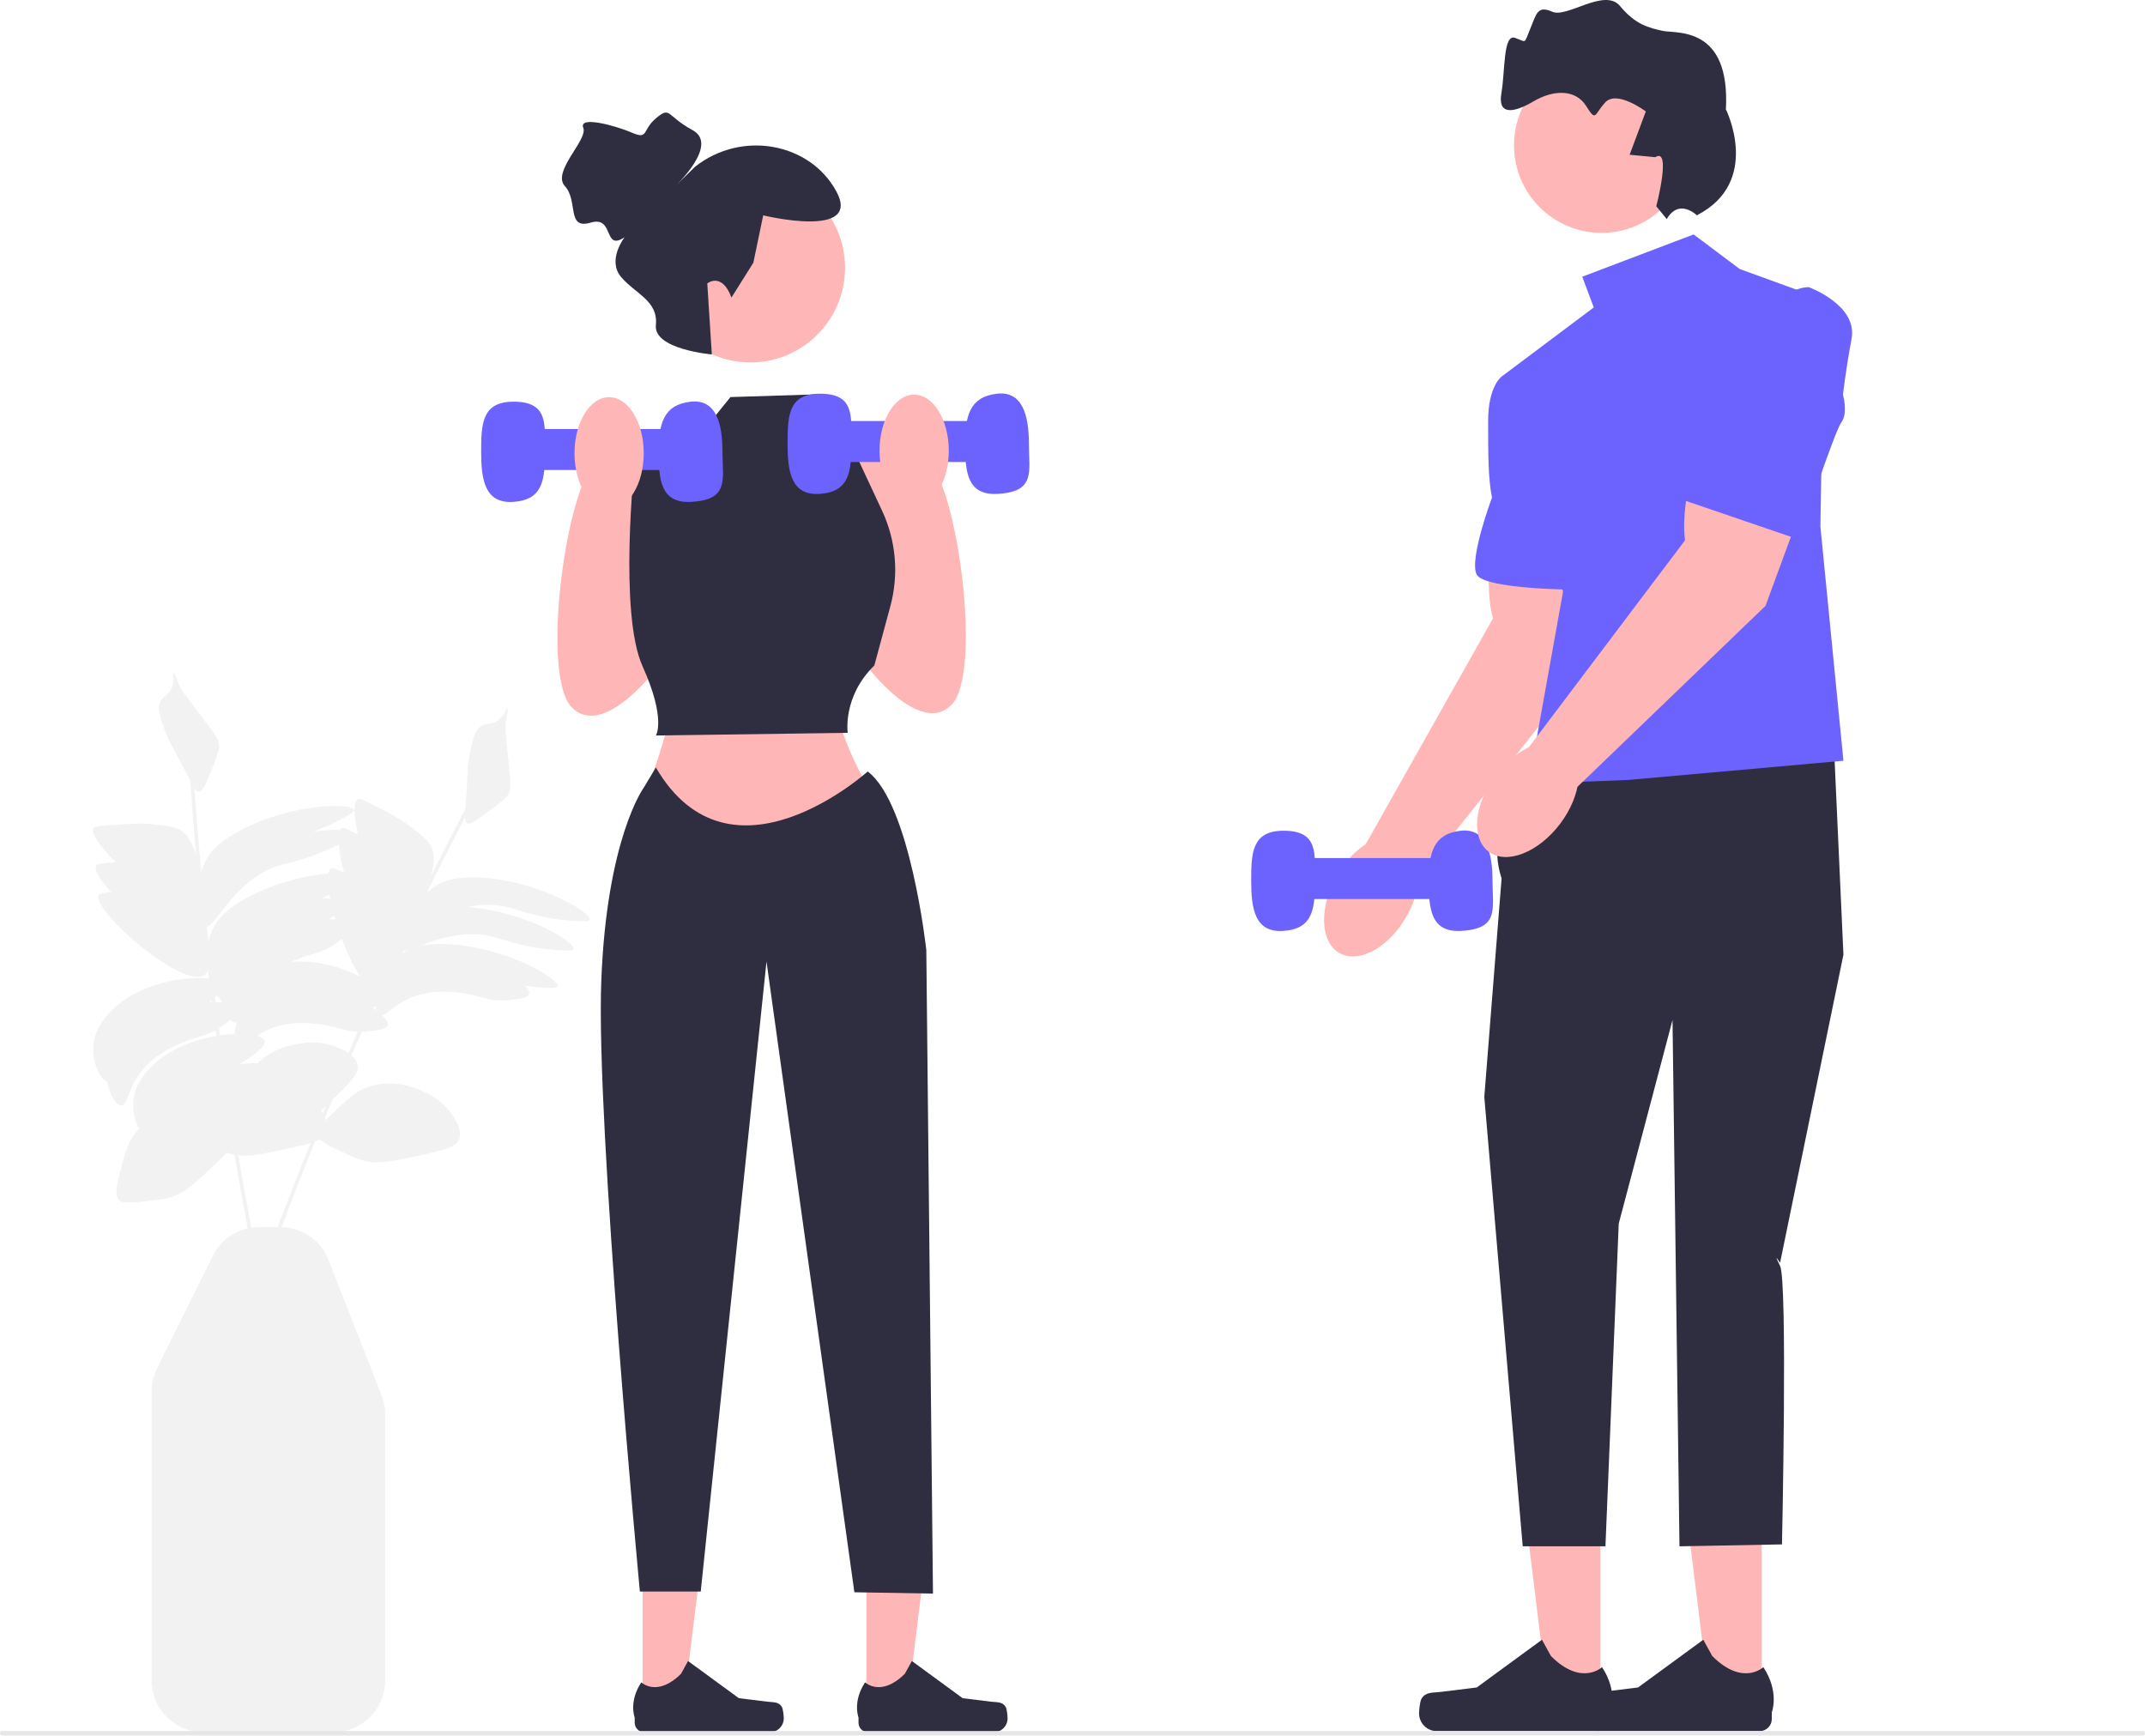
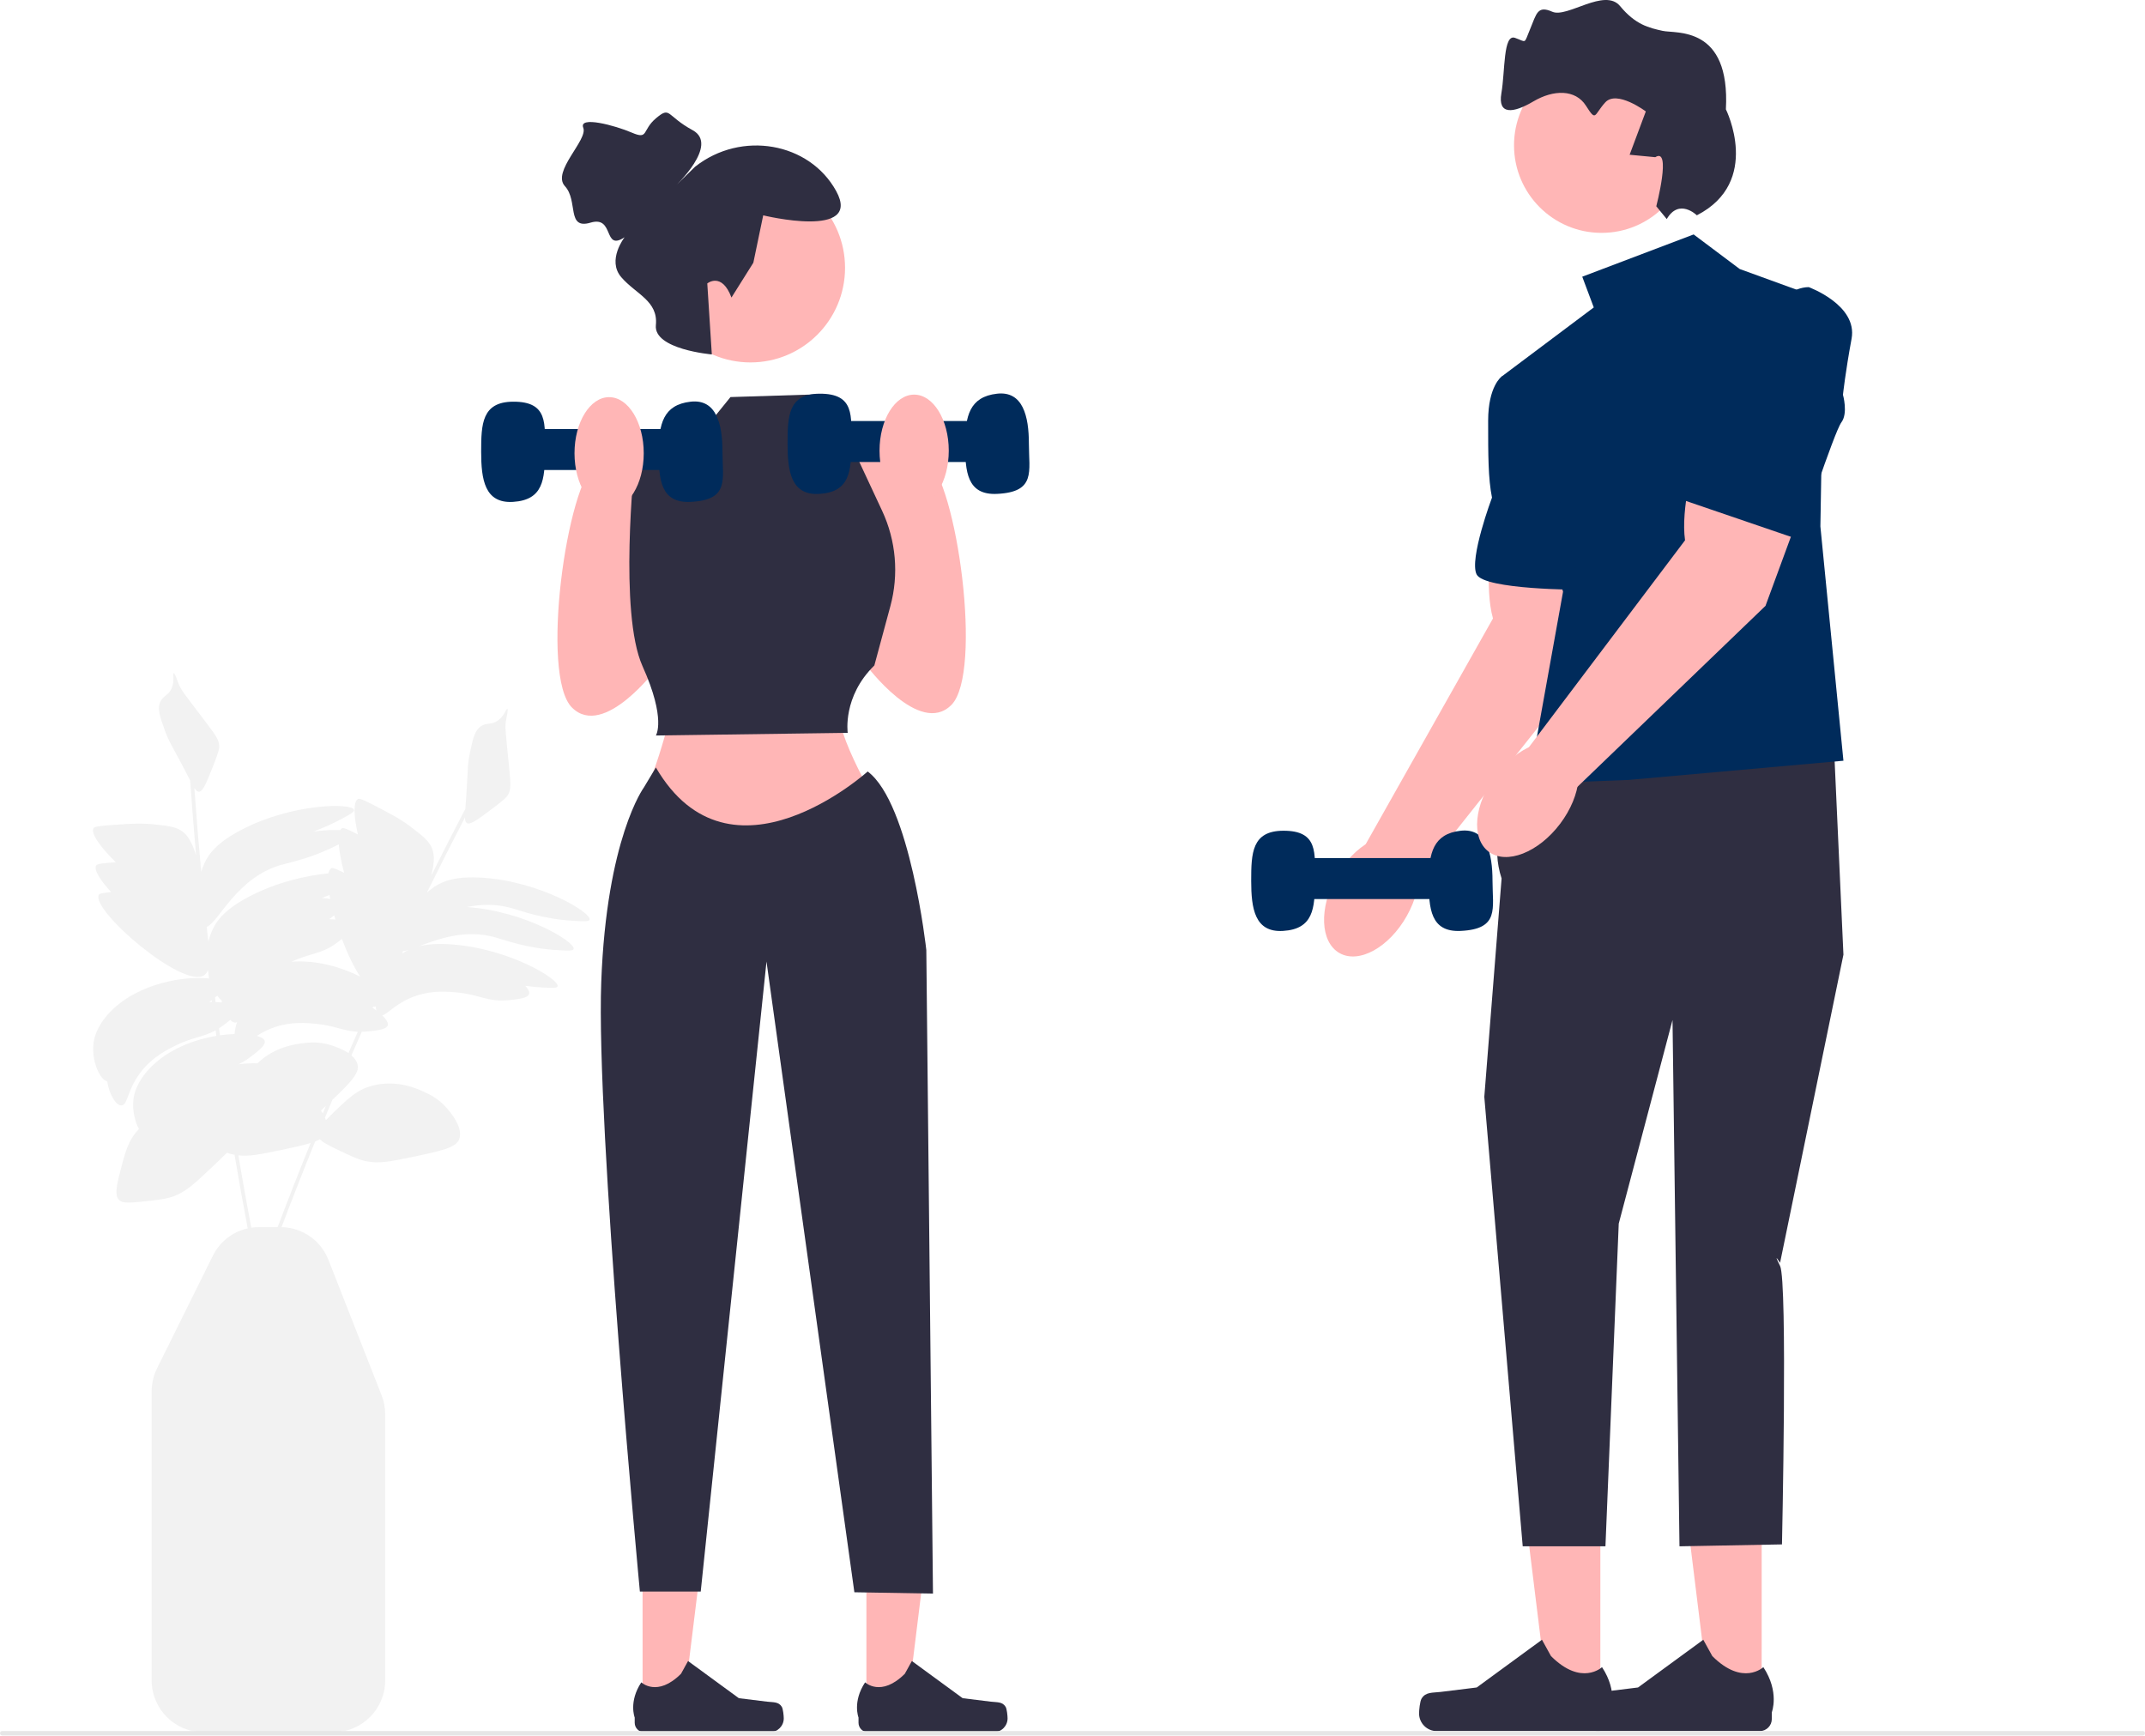
<svg xmlns="http://www.w3.org/2000/svg" width="805.04" height="651.247" viewBox="0 0 805.04 651.247">
  <path d="M181.203,329.372c-10.244-.689-15.015,1.305-18.096,3.336-.989,.652-1.965,1.415-2.887,2.241,4.656-9.446,9.425-18.851,14.285-28.189,.031,1.254,.254,1.848,.805,2.146,1.26,.68,4.2-1.498,10.028-5.88,4.43-3.332,4.996-4.176,5.326-4.755,1.158-2.035,1.06-3.711,.346-11.021-1.281-13.12-1.611-14.352-.99-17.45,.214-1.067,.798-3.638,.383-3.785-.426-.152-1.088,2.545-3.445,4.305-2.297,1.715-3.914,.829-6.001,1.933-2.698,1.427-3.441,4.728-4.558,10.041-.989,4.705-.737,6.369-1.326,15.234-.167,2.511-.326,4.465-.434,6.003-4.351,8.32-8.621,16.701-12.814,25.114,.057-.231,.11-.449,.156-.638,1.297-5.319,.865-7.774,.213-9.498-1.056-2.793-3.156-4.466-7.311-7.697-4.072-3.166-7.517-4.989-11.656-7.155-5.426-2.838-8.139-4.257-8.875-3.843-1.848,1.041-1.573,6.5-.03,13.33-3.514-1.813-5.38-2.662-5.97-2.33-.254,.143-.467,.373-.643,.675-2.627-.13-6.109,.02-10.093,.542,3.144-1.137,6.676-2.636,10.482-4.681,3.299-1.773,4.945-2.674,4.787-3.419-.565-2.666-23.09-2.612-42.399,7.522-9.091,4.772-12.114,8.967-13.677,12.309-.502,1.073-.934,2.235-1.289,3.421-.974-10.487-1.829-20.998-2.572-31.5,.683,1.052,1.184,1.443,1.809,1.408,1.43-.079,2.796-3.473,5.471-10.258,2.033-5.157,2.074-6.173,2.052-6.838-.077-2.34-1.038-3.717-5.471-9.574-7.955-10.511-8.881-11.388-9.972-14.354-.376-1.021-1.223-3.517-1.653-3.426-.442,.094,.404,2.738-.684,5.471-1.061,2.663-2.902,2.754-4.103,4.787-1.553,2.628-.459,5.829,1.368,10.942,1.618,4.527,2.704,5.814,6.838,13.677,1.171,2.228,2.058,3.976,2.771,5.343,.644,9.366,1.389,18.742,2.217,28.106-.072-.226-.141-.439-.2-.625-1.677-5.212-3.329-7.078-4.787-8.206-2.362-1.828-5.026-2.155-10.258-2.735-5.127-.568-9.016-.32-13.677,0-6.109,.42-9.164,.629-9.574,1.368-1.126,2.026,2.679,7.225,8.365,12.786-4.641,.329-7.007,.571-7.365,1.214-.934,1.682,1.533,5.55,5.644,9.994-2.857,.246-4.364,.503-4.644,1.006-3.137,5.645,31.911,35.891,39.663,30.089,.589-.441,1.006-1.088,1.293-1.876,.127,1.067,.257,2.134,.386,3.201-9.158-1.031-26.75,1.729-37.188,12.654-5.189,5.431-5.971,10.119-6.155,11.625-.815,6.68,2.435,13.789,5.132,14.311,.796,4.973,3.291,9.085,5.339,9.05,2.567-.045,2.113-6.567,8.206-13.677,4.252-4.961,9.308-7.426,12.309-8.89,6.447-3.144,10.193-3.051,14.837-5.612,.093,.69,.193,1.379,.287,2.069-8.507,1.427-18.222,5.076-24.956,12.124-5.189,5.431-5.971,10.119-6.155,11.625-.502,4.115,.543,8.388,2.047,11.195-4.092,4.298-5.224,8.787-7.473,17.726-1.437,5.711-1.123,7.738,0,8.89,.929,.953,2.396,1.293,8.206,.684,6.302-.66,9.453-.991,12.309-2.052,4.518-1.678,7.632-4.561,13.677-10.258,2.486-2.343,4.587-4.333,6.301-6.068,.891,.304,1.728,.536,2.573,.702,.098,.019,.195,.033,.293,.051,1.559,9.238,3.206,18.449,4.939,27.622-5.638,1.258-10.456,4.97-13.103,10.311l-20.919,42.203c-1.321,2.664-2.019,5.643-2.019,8.617v108.519c0,10.7,8.705,19.404,19.404,19.404h48.828c10.7,0,19.404-8.705,19.404-19.404v-99.925c0-2.436-.451-4.821-1.341-7.089l-19.937-50.796c-2.883-7.344-9.772-12.126-17.626-12.299,4.073-10.745,8.275-21.476,12.623-32.165,.67-.26,1.263-.53,1.778-.816,.802,.88,2.446,1.906,5.932,3.573,5.717,2.734,8.575,4.101,11.564,4.691,4.728,.933,8.89,.105,17.022-1.588,11.065-2.304,16.621-3.521,17.778-6.741,1.602-4.456-3.422-10.195-4.807-11.777-3.01-3.438-6.332-5.006-8.385-5.949-2.666-1.224-10.263-4.713-19.446-2.307-5.78,1.515-9.091,4.749-15.712,11.218-.638,.623-1.188,1.189-1.677,1.717-.11-.316-.234-.63-.371-.94,.929-2.239,1.857-4.477,2.797-6.711,6.79-6.441,10.131-9.988,9.497-13.033-.298-1.429-1.198-2.631-2.357-3.63,1.288-2.957,2.579-5.912,3.885-8.858,.601-.014,1.22-.042,1.888-.105,3.499-.33,7.46-.703,7.882-2.383,.223-.889-.546-2.188-2.059-3.652,2.185-.61,5.515-5.059,12.987-7.467,6.219-2.004,11.817-1.46,15.141-1.137,8.578,.833,11.376,3.617,19.088,2.89,3.499-.33,7.46-.703,7.882-2.384,.19-.754-.341-1.806-1.426-3.001,1.943,.268,4.023,.481,6.239,.608,3.739,.215,5.613,.308,5.868-.41,.913-2.568-18.312-14.305-40.07-15.768-5.283-.355-9.102,.006-11.993,.715,6.955-2.596,17.305-6.543,28.668-3.348,3.912,1.1,11.829,4.139,23.526,4.811,3.739,.215,5.613,.308,5.868-.41,.913-2.567-18.296-14.295-40.042-15.766,5.047-1.02,10.709-1.305,16.648,.365,3.912,1.1,11.829,4.139,23.526,4.811,3.739,.215,5.613,.308,5.868-.41,.913-2.568-18.312-14.305-40.07-15.768Zm-100.512,44.966c.295-.232,.584-.463,.862-.695,.499,.733,1.026,1.297,1.554,1.654,.056,.294,.116,.584,.184,.871-.743-.08-1.539-.134-2.381-.162-.071-.556-.147-1.112-.218-1.667Zm42.972-38.48c.085,.487,.177,.983,.278,1.491-.93-.178-1.994-.305-3.159-.38,.929-.338,1.887-.705,2.88-1.111Zm2.214,9.2c-.714-.072-1.477-.119-2.28-.144,.628-.478,1.248-.963,1.823-1.446,.147,.526,.299,1.056,.457,1.59Zm-16.462,15.846c7.363-3.458,11.177-2.721,17.213-7.258,.562-.422,1.138-.856,1.697-1.292,2.003,5.341,4.401,10.436,6.87,14.129-6.916-3.492-16.418-6.329-25.78-5.578Zm17.725-44.055c.222,2.914,.937,6.619,2.002,10.6-.061-0-.121-.001-.182-.001-2.642-1.33-4.098-1.921-4.607-1.634-.53,.299-.885,.961-1.086,1.914-8.304,.791-19.498,3.329-29.78,8.726-9.091,4.772-12.114,8.967-13.677,12.309-.666,1.425-1.211,3.004-1.611,4.591-.205-1.841-.416-3.678-.614-5.522,4.469-1.739,11.225-18.533,27.947-23.276,3.787-1.074,11.734-2.575,21.609-7.708Zm-48.646,59.148c.123-.09,.242-.168,.367-.262,.191-.143,.383-.288,.576-.434,.029,.228,.06,.456,.089,.683-.339,0-.681,.004-1.032,.012Zm3.704,9.885c.539-.344,1.089-.715,1.663-1.147,.865-.65,1.764-1.326,2.581-2,.632,.637,1.281,1.01,1.89,1,.238-.004,.445-.082,.638-.193-.524,1.568-.833,3.104-.931,4.47-1.72,.06-3.56,.215-5.483,.489-.119-.873-.241-1.746-.359-2.62Zm22.004,74.598h-6.953c-.996,0-1.976,.08-2.938,.225-1.704-9.019-3.325-18.075-4.86-27.158,4.089,.453,8.168-.365,15.306-1.852,5.058-1.053,8.952-1.88,11.813-2.774-4.258,10.489-8.377,21.017-12.369,31.559Zm16.278-43.749c.572-.533,1.177-1.103,1.808-1.697-.386,.922-.761,1.848-1.144,2.771-.214-.371-.436-.729-.663-1.075Zm3.515-24.584c-4.364-1.356-8.015-.954-10.258-.684-2.812,.339-10.641,1.3-17.09,7.533-2.153-.057-4.59,.062-7.186,.389,1.383-.634,2.814-1.459,4.4-2.651,2.809-2.111,5.99-4.502,5.471-6.155-.24-.764-1.292-1.397-2.92-1.85,1.833-1.215,4.111-2.467,7.027-3.407,6.219-2.004,11.817-1.46,15.141-1.138,7.196,.699,10.334,2.763,15.708,2.983-1.181,2.667-2.347,5.343-3.513,8.019-2.495-1.703-5.579-2.668-6.779-3.041Zm15.823-13.99c.047-.105,.094-.21,.141-.315,.372-.043,.739-.09,1.098-.141,.026,.54,.095,1.028,.203,1.462-.448-.333-.935-.669-1.441-1.006Zm11.29-20.449c-.033,.022-.066,.047-.099,.069,.079-.285,.154-.56,.226-.829,.613-.085,1.313-.257,2.094-.496-.837,.401-1.57,.826-2.221,1.255Z" fill="#f2f2f2" />
  <g>
    <polygon points="241.173 640.858 256.425 640.857 263.68 582.026 241.169 582.028 241.173 640.858" fill="#ffb6b6" />
    <path d="M293.428,640.512h0c.475,.8,.725,3.381,.725,4.311h0c0,2.859-2.318,5.177-5.177,5.177h-47.234c-1.95,0-3.532-1.581-3.532-3.532v-1.966s-2.337-5.91,2.474-13.195c0,0,5.979,5.704,14.913-3.23l2.635-4.773,19.071,13.948,10.571,1.301c2.313,.285,4.363-.044,5.553,1.959h0Z" fill="#2f2e41" />
  </g>
  <g>
    <polygon points="325.173 640.858 340.425 640.857 347.68 582.026 325.169 582.028 325.173 640.858" fill="#ffb6b6" />
    <path d="M377.428,640.512h0c.475,.8,.725,3.381,.725,4.311h0c0,2.859-2.318,5.177-5.177,5.177h-47.234c-1.95,0-3.532-1.581-3.532-3.532v-1.966s-2.337-5.91,2.474-13.195c0,0,5.979,5.704,14.913-3.23l2.635-4.773,19.071,13.948,10.571,1.301c2.313,.285,4.363-.044,5.553,1.959h0Z" fill="#2f2e41" />
  </g>
  <path d="M319.045,172.547s17.567-8,28.783,0,21.217,80,9.217,92c-12,12-32-15-32-15l-6-77Z" fill="#ffb6b6" />
  <path d="M252.654,173.5s-17.567-8-28.783,0-21.217,80-9.217,92,32-15,32-15l6-77Z" fill="#ffb6b6" />
  <path d="M253.154,262s-6,27-13,39l51,30,40-26s-19-31-16-40l-62-3Z" fill="#ffb6b6" />
  <g>
    <polygon points="600.627 637.86 581.04 637.858 571.722 562.308 600.631 562.31 600.627 637.86" fill="#ffb6b6" />
    <path d="M533.52,637.416h0c-.61,1.027-.932,4.342-.932,5.537h0c0,3.671,2.976,6.648,6.648,6.648h60.658c2.505,0,4.535-2.03,4.535-4.535v-2.525s3.001-7.59-3.177-16.945c0,0-7.678,7.325-19.152-4.148l-3.383-6.129-24.491,17.912-13.575,1.671c-2.97,.366-5.603-.057-7.131,2.516h-0Z" fill="#2f2e41" />
  </g>
  <g>
    <polygon points="661.171 637.86 641.585 637.858 632.267 562.308 661.175 562.31 661.171 637.86" fill="#ffb6b6" />
    <path d="M594.065,637.416h0c-.61,1.027-.932,4.342-.932,5.537h0c0,3.671,2.976,6.648,6.648,6.648h60.658c2.505,0,4.535-2.03,4.535-4.535v-2.525s3.001-7.59-3.177-16.945c0,0-7.678,7.325-19.152-4.148l-3.383-6.129-24.491,17.912-13.575,1.671c-2.97,.366-5.603-.057-7.131,2.516h-0Z" fill="#2f2e41" />
  </g>
  <g>
    <path d="M559.878,202.034s-2.837,18.26,.449,30.042l-48.242,85.547,18.766,13.678,62.67-78.851,8.685-38.959-42.328-11.457Z" fill="#ffb6b6" />
    <ellipse cx="514.786" cy="336.309" rx="24.506" ry="15.136" transform="translate(-31.019 619.5142) rotate(-60.58023)" fill="#ffb6b6" />
  </g>
  <path d="M578.698,289.07s-23.065,16.277-15.136,40.573l-6.487,81.958,14.415,168.66h31.05l4.989-121.09,20.182-76.402,2.616,197.491,38.468-.721s2.162-98.746-.721-104.512c-2.883-5.766,0-1.141,0-1.141l23.785-115.641-3.604-79.268-109.557,10.091Z" fill="#2f2e41" />
-   <polygon points="635.639 87.975 593.834 103.832 598.159 115.364 563.562 141.312 586.626 222.039 573.653 294.116 611.133 292.674 691.859 285.466 683.21 197.532 684.651 112.481 652.937 100.949 635.639 87.975" fill="#6c63ff" />
-   <path d="M574.373,139.15l-10.812,2.162s-5.045,3.604-5.045,16.578,0,21.623,1.442,28.831c0,0-8.649,23.065-5.766,28.831,2.883,5.766,38.922,5.766,38.922,5.766l-18.74-82.168Z" fill="#6c63ff" />
+   <polygon points="635.639 87.975 593.834 103.832 598.159 115.364 563.562 141.312 586.626 222.039 573.653 294.116 611.133 292.674 691.859 285.466 683.21 197.532 684.651 112.481 652.937 100.949 635.639 87.975" fill="#002b5b" />
+   <path d="M574.373,139.15l-10.812,2.162s-5.045,3.604-5.045,16.578,0,21.623,1.442,28.831c0,0-8.649,23.065-5.766,28.831,2.883,5.766,38.922,5.766,38.922,5.766l-18.74-82.168Z" fill="#002b5b" />
  <path d="M633.948,54.525c0,18.148-14.712,32.86-32.86,32.86-18.148,0-32.86-14.712-32.86-32.86,0-18.148,14.712-32.86,32.86-32.86s32.86,14.712,32.86,32.86Z" fill="#ffb6b6" />
  <path d="M621.623,77.406s5.821-22.365-.382-18.421l-9.627-.915,6.078-16.26s-10.881-8.157-15.22-3.389c-4.339,4.768-3.299,7.457-7.243,1.254s-12.184-6.086-19.731-1.622c-7.548,4.463-13.446,5.198-12.011-3.084,1.435-8.282,.63-22.356,5.111-20.76,4.481,1.596,3.252,2.497,5.669-3.287s2.721-8.993,8.314-6.518,19.649-9.142,25.457-2.114c5.808,7.028,10.881,8.157,15.955,9.287s25.457-2.114,23.752,29.455c0,0,13.605,27.196-10.902,39.762,0,0-6.651-6.563-11.294,1.414l-3.926-4.803Z" fill="#2f2e41" />
  <path d="M306.154,148l-32,1-17,21-19,4s-6,56,3,76,5,26,5,26l72-1s-2-13.583,10-25.291l6.018-22.271c3.217-11.907,2.121-24.568-3.095-35.745l-12.923-27.693-11-4-1-12Z" fill="#2f2e41" />
  <path d="M246.154,288l-4.5,7.5s-14,19-16,73,14.5,228.736,14.5,228.736h22.835l24.686-236.409,32.98,236.673,29.5,.5-2.5-241.5s-6-55-22-67c0,0-51.5,46.5-79.5-1.5Z" fill="#2f2e41" />
  <g>
-     <path d="M204.507,169.533c0,10.382-.625,18.106-11.962,18.798-10.648,.649-11.962-8.416-11.962-18.798s.248-18.714,11.962-18.798c13.337-.096,11.962,8.416,11.962,18.798Z" fill="#6c63ff" />
-     <path d="M271.154,169.533c0,10.382,2.728,18.107-11.962,18.798-11.301,.532-11.962-8.416-11.962-18.798s1.66-17.633,11.962-18.798c9.69-1.096,11.962,8.416,11.962,18.798Z" fill="#6c63ff" />
-     <rect x="194.254" y="160.989" width="66.646" height="15.38" fill="#6c63ff" />
+     <path d="M204.507,169.533c0,10.382-.625,18.106-11.962,18.798-10.648,.649-11.962-8.416-11.962-18.798s.248-18.714,11.962-18.798c13.337-.096,11.962,8.416,11.962,18.798Z" fill="#002b5b" />
+     <path d="M271.154,169.533c0,10.382,2.728,18.107-11.962,18.798-11.301,.532-11.962-8.416-11.962-18.798s1.66-17.633,11.962-18.798c9.69-1.096,11.962,8.416,11.962,18.798Z" fill="#002b5b" />
+     <rect x="194.254" y="160.989" width="66.646" height="15.38" fill="#002b5b" />
  </g>
  <g>
-     <path d="M319.507,166.533c0,10.382-.625,18.106-11.962,18.798-10.648,.649-11.962-8.416-11.962-18.798s.248-18.714,11.962-18.798c13.337-.096,11.962,8.416,11.962,18.798Z" fill="#6c63ff" />
-     <path d="M386.154,166.533c0,10.382,2.728,18.107-11.962,18.798-11.301,.532-11.962-8.416-11.962-18.798s1.66-17.633,11.962-18.798c9.69-1.096,11.962,8.416,11.962,18.798Z" fill="#6c63ff" />
-     <rect x="309.254" y="157.989" width="66.646" height="15.38" fill="#6c63ff" />
+     <path d="M319.507,166.533c0,10.382-.625,18.106-11.962,18.798-10.648,.649-11.962-8.416-11.962-18.798s.248-18.714,11.962-18.798c13.337-.096,11.962,8.416,11.962,18.798Z" fill="#002b5b" />
+     <path d="M386.154,166.533c0,10.382,2.728,18.107-11.962,18.798-11.301,.532-11.962-8.416-11.962-18.798s1.66-17.633,11.962-18.798c9.69-1.096,11.962,8.416,11.962,18.798Z" fill="#002b5b" />
+     <rect x="309.254" y="157.989" width="66.646" height="15.38" fill="#002b5b" />
  </g>
  <g>
-     <path d="M493.507,330.533c0,10.382-.625,18.106-11.962,18.798-10.648,.649-11.962-8.416-11.962-18.798s.248-18.714,11.962-18.798c13.337-.096,11.962,8.416,11.962,18.798Z" fill="#6c63ff" />
-     <path d="M560.154,330.533c0,10.382,2.728,18.107-11.962,18.798-11.301,.532-11.962-8.416-11.962-18.798s1.66-17.633,11.962-18.798c9.69-1.096,11.962,8.416,11.962,18.798Z" fill="#6c63ff" />
-     <rect x="483.254" y="321.989" width="66.646" height="15.38" fill="#6c63ff" />
+     <path d="M493.507,330.533c0,10.382-.625,18.106-11.962,18.798-10.648,.649-11.962-8.416-11.962-18.798s.248-18.714,11.962-18.798c13.337-.096,11.962,8.416,11.962,18.798Z" fill="#002b5b" />
+     <path d="M560.154,330.533c0,10.382,2.728,18.107-11.962,18.798-11.301,.532-11.962-8.416-11.962-18.798s1.66-17.633,11.962-18.798c9.69-1.096,11.962,8.416,11.962,18.798Z" fill="#002b5b" />
+     <rect x="483.254" y="321.989" width="66.646" height="15.38" fill="#002b5b" />
  </g>
  <ellipse cx="343.089" cy="169.118" rx="12.993" ry="21.036" fill="#ffb6b6" />
  <circle cx="281.654" cy="100.5" r="35.5" fill="#ffb6b6" />
  <path d="M274.526,111.655l8.214-13.071,3.699-17.777s37.417,9.126,27.379-9.126c-10.039-18.252-35.592-22.815-52.932-9.126l-7.473,7.301s16.6-15.515,6.561-20.99c-10.039-5.476-8.214-9.126-13.689-4.563-5.476,4.563-2.738,8.214-9.126,5.476-6.388-2.738-20.078-6.388-18.252-1.825s-11.943,16.427-6.884,21.903,.496,16.427,9.622,13.689c9.126-2.738,4.563,10.951,12.777,5.476,0,0-6.742,8.591-1.266,14.98s13.913,8.874,13,18,21,11,21,11l-1.705-26.64s5.427-4.45,9.078,5.295Z" fill="#2f2e41" />
  <g>
    <path d="M635.952,172.911s-5.234,17.722-3.541,29.836l-59.164,78.391,16.786,16.046,72.577-69.84,13.776-37.462-40.434-16.971Z" fill="#ffb6b6" />
    <ellipse cx="573.446" cy="300.018" rx="24.506" ry="15.136" transform="translate(-11.47536 576.9983) rotate(-52.957)" fill="#ffb6b6" />
  </g>
-   <path d="M678.828,107.745s18.432,6.687,16.087,19.365c-2.345,12.679-3.235,21.037-3.235,21.037,0,0,1.997,6.925-.608,10.377s-15.981,43.926-15.981,43.926l-48.107-16.442s28.202-78.047,51.844-78.264Z" fill="#6c63ff" />
+   <path d="M678.828,107.745s18.432,6.687,16.087,19.365c-2.345,12.679-3.235,21.037-3.235,21.037,0,0,1.997,6.925-.608,10.377s-15.981,43.926-15.981,43.926l-48.107-16.442s28.202-78.047,51.844-78.264Z" fill="#002b5b" />
  <path d="M805.04,650.407h0c0,.464-.376,.84-.84,.84H.84c-.464,0-.84-.376-.84-.84H0c0-.464,.376-.84,.84-.84H804.2c.464,0,.84,.376,.84,.84Z" fill="#e6e6e6" />
  <path d="M241.603,170.071c0,11.618-5.817,21.036-12.993,21.036-7.176,0-12.993-9.418-12.993-21.036,0-11.618,5.817-21.036,12.993-21.036s12.993,9.418,12.993,21.036Z" fill="#ffb6b6" />
</svg>
